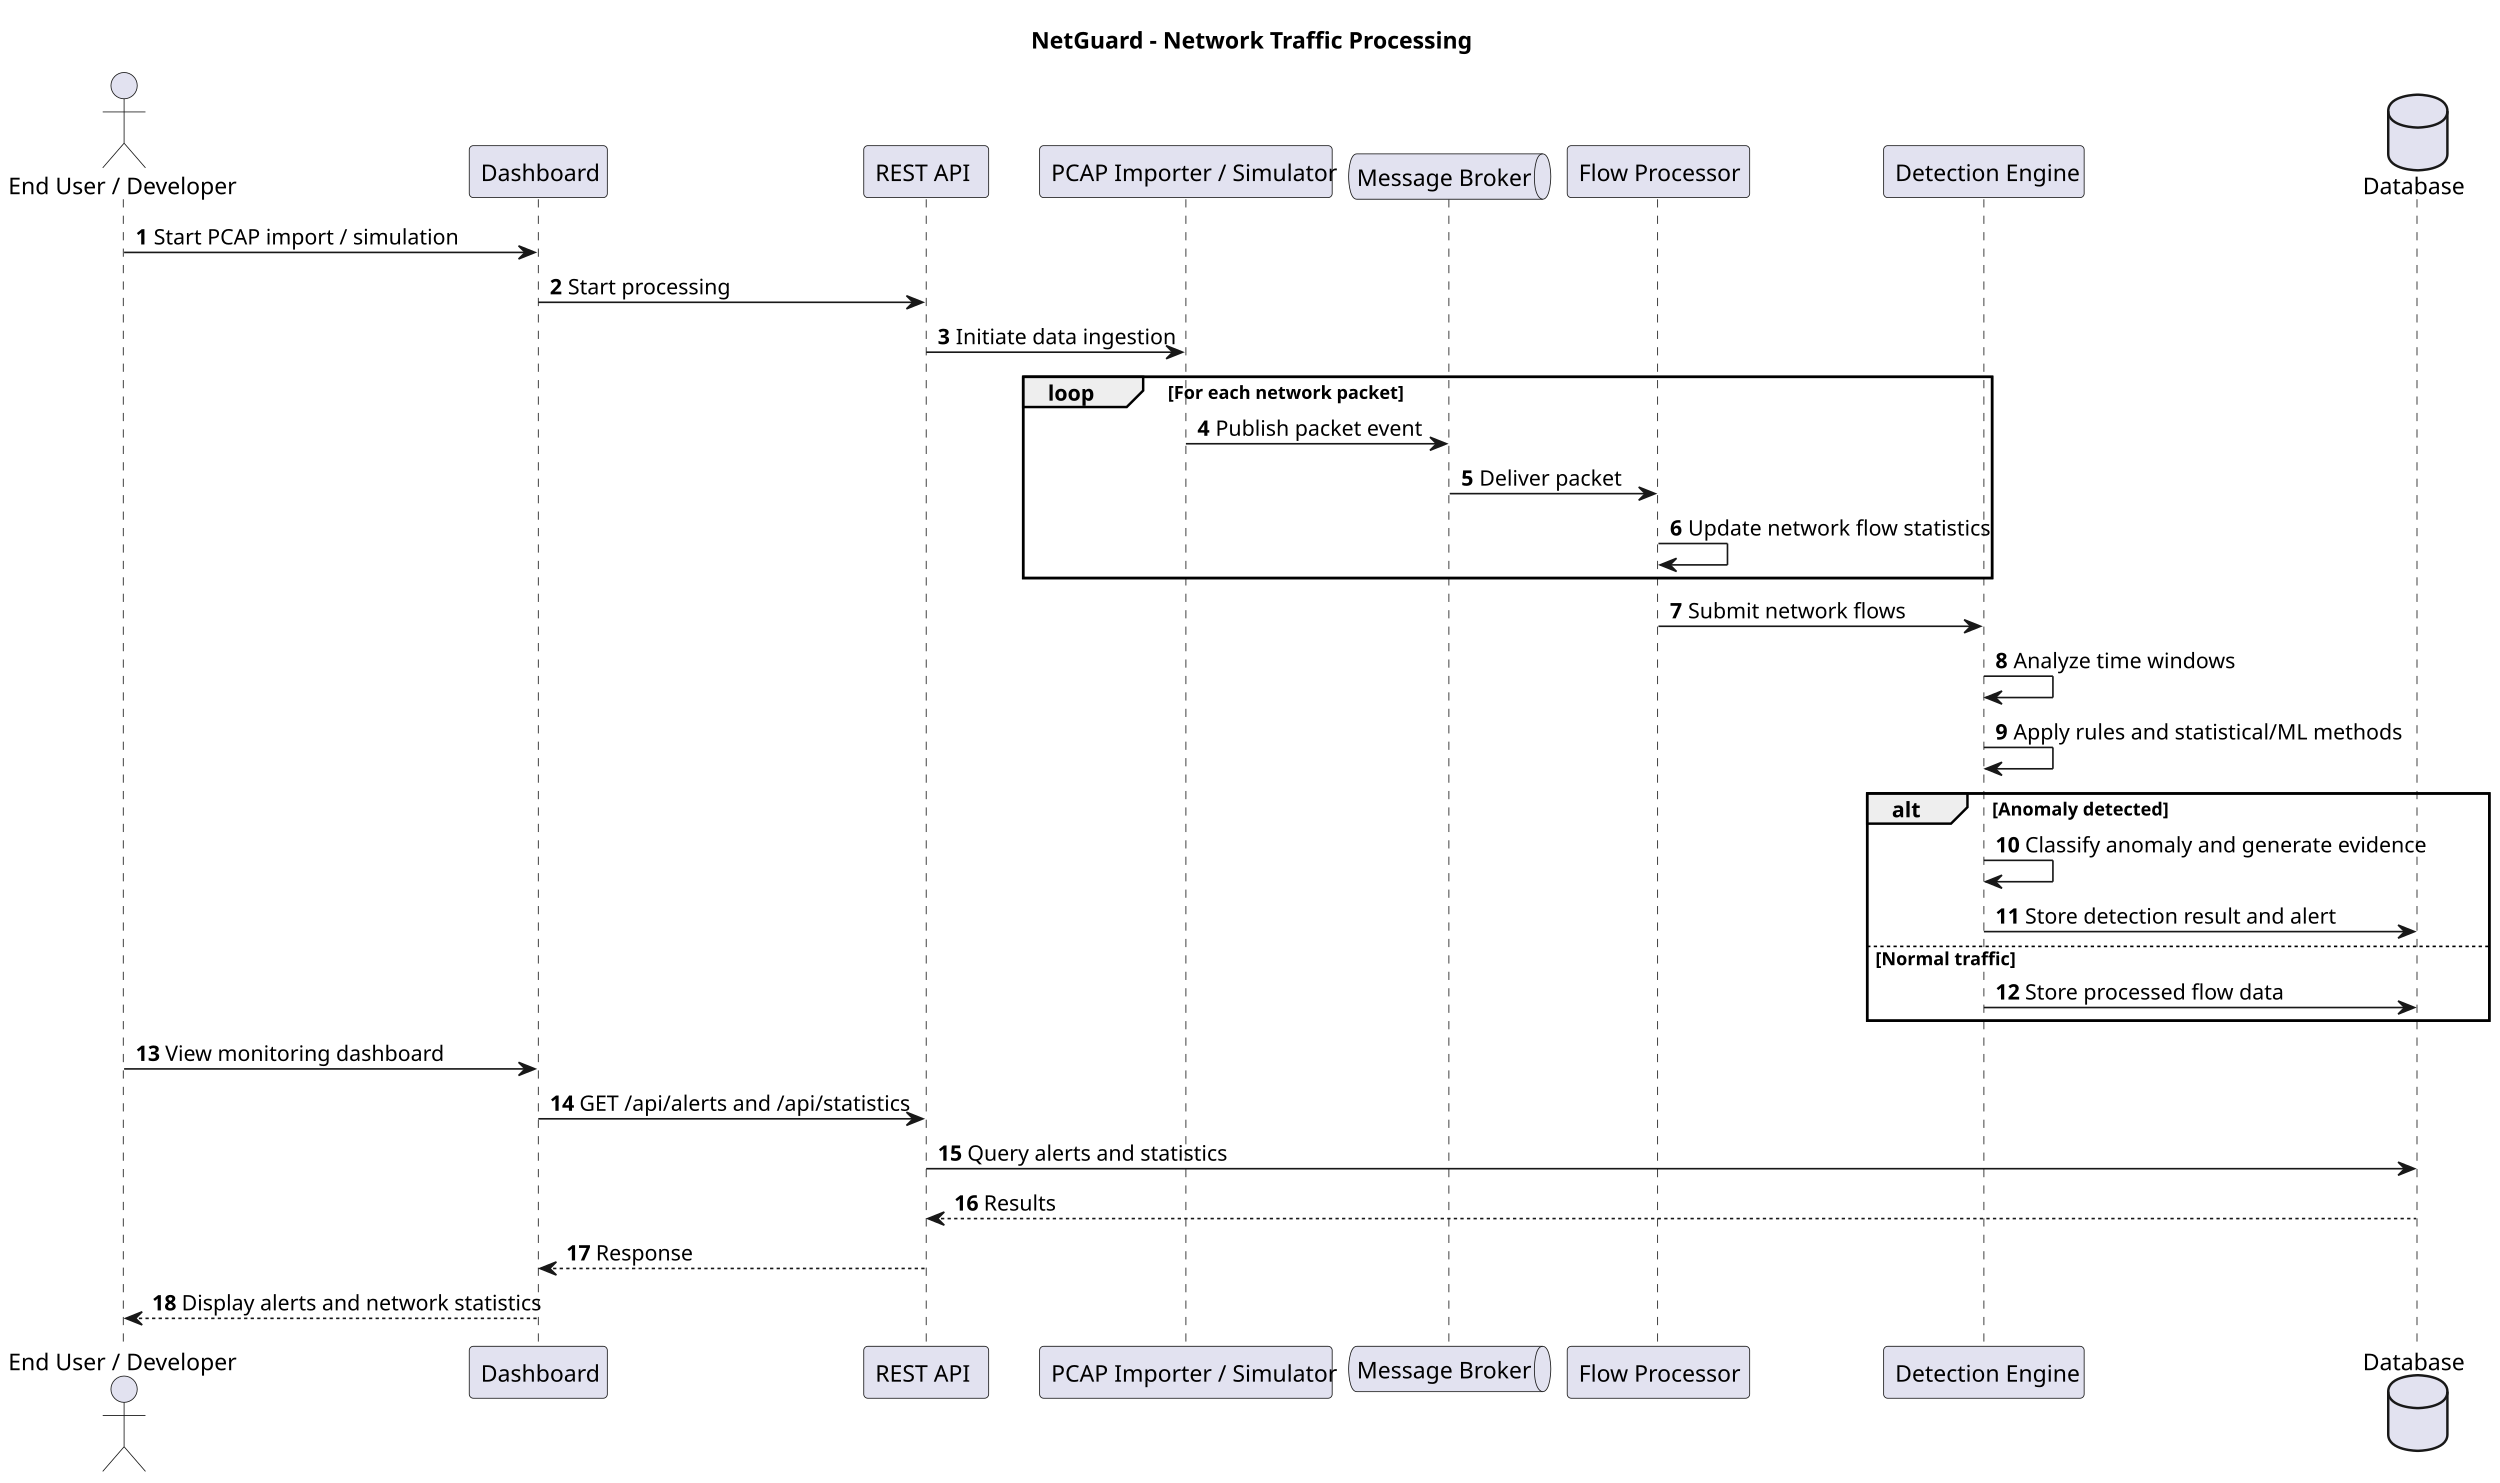
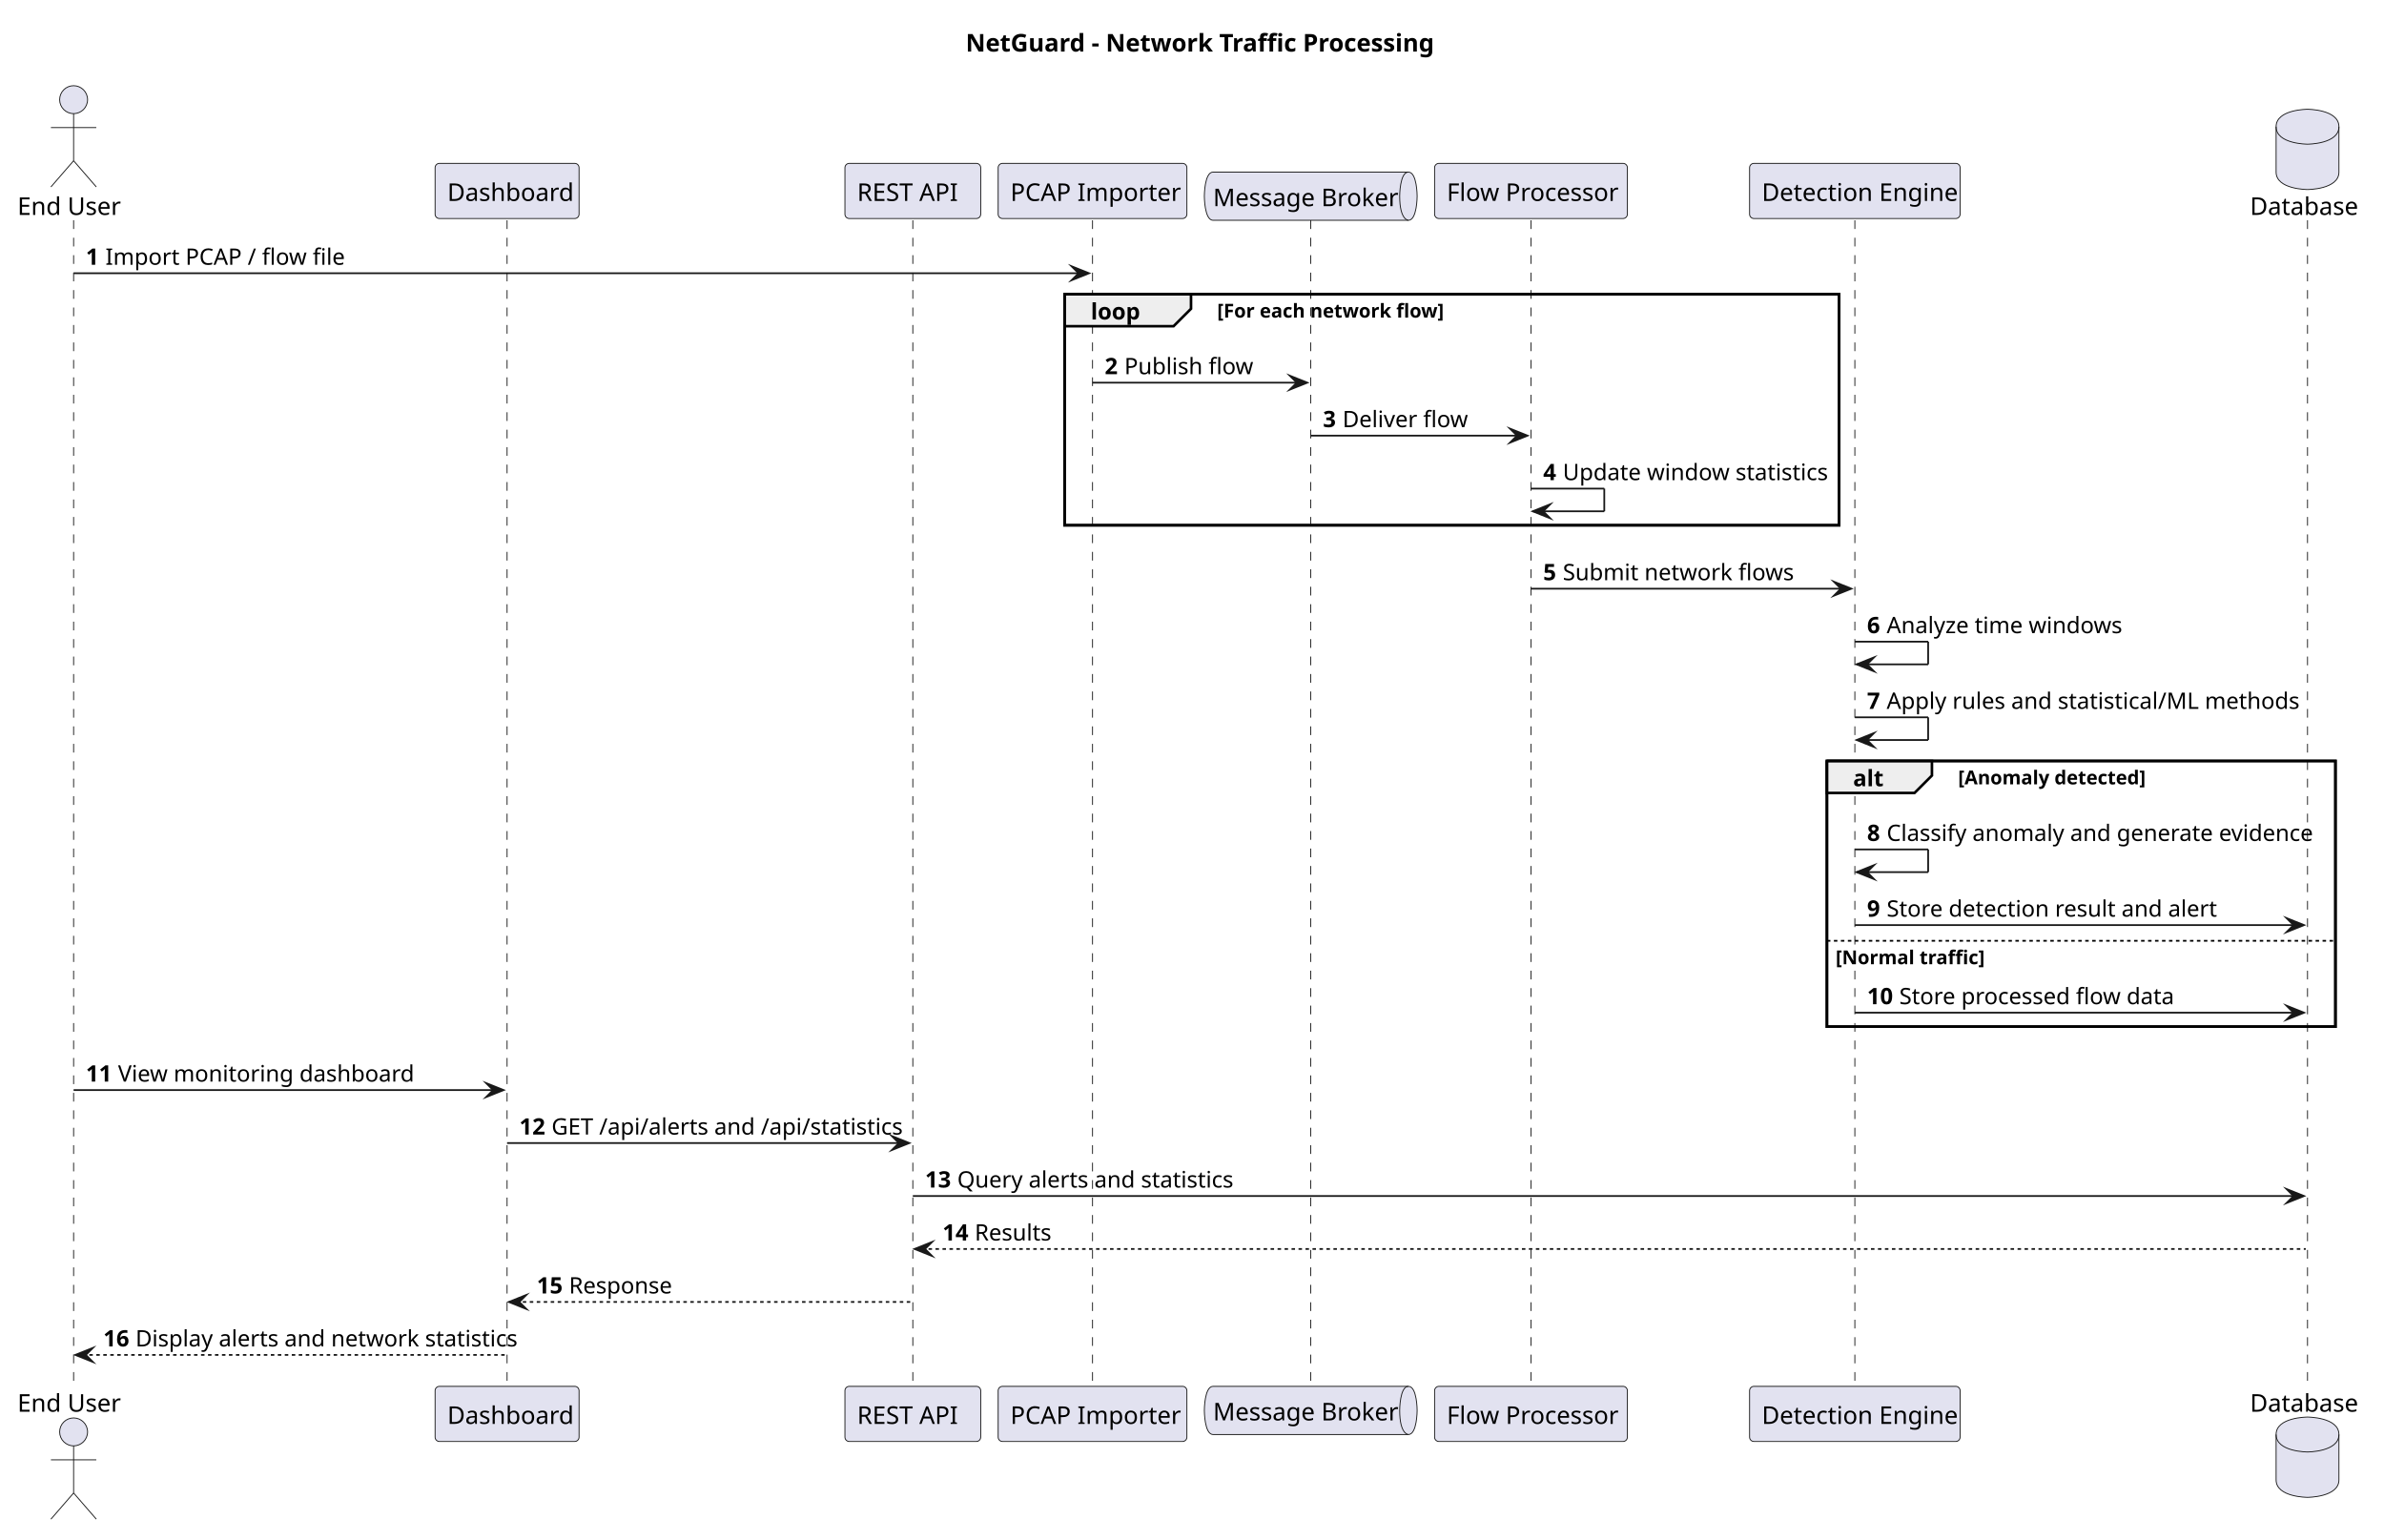
- <svg xmlns="http://www.w3.org/2000/svg" contentStyleType="text/css" height="902px" preserveAspectRatio="none" style="width:1521px;height:902px;background:#FFFFFF;" version="1.1" viewBox="0 0 1521 902" width="1521px" zoomAndPan="magnify">
+ <svg xmlns="http://www.w3.org/2000/svg" version="1.1" data-diagram-type="SEQUENCE" style="width:1366px;height:882px;background:#FFFFFF;" width="1366px" height="882px" viewBox="0 0 1366 882" zoomAndPan="magnify" preserveAspectRatio="none" contentStyleType="text/css">
  <defs />
-   <g>
-     <text fill="#000000" font-family="sans-serif" font-size="14" font-weight="bold" lengthAdjust="spacing" textLength="269" x="627.25" y="29.533">NetGuard - Network Traffic Processing</text>
-     <rect fill="none" height="122.406" style="stroke:#000000;stroke-width:1.5;" width="589.5" x="622.5" y="229.273" />
-     <rect fill="none" height="138.242" style="stroke:#000000;stroke-width:1.5;" width="378.5" x="1136" y="482.734" />
-     <line style="stroke:#181818;stroke-width:0.5;stroke-dasharray:5.0,5.0;" x1="75" x2="75" y1="121.219" y2="820.086" />
-     <line style="stroke:#181818;stroke-width:0.5;stroke-dasharray:5.0,5.0;" x1="327.5" x2="327.5" y1="121.219" y2="820.086" />
-     <line style="stroke:#181818;stroke-width:0.5;stroke-dasharray:5.0,5.0;" x1="563.5" x2="563.5" y1="121.219" y2="820.086" />
-     <line style="stroke:#181818;stroke-width:0.5;stroke-dasharray:5.0,5.0;" x1="721.5" x2="721.5" y1="121.219" y2="820.086" />
-     <line style="stroke:#181818;stroke-width:0.5;stroke-dasharray:5.0,5.0;" x1="881.5" x2="881.5" y1="121.219" y2="820.086" />
-     <line style="stroke:#181818;stroke-width:0.5;stroke-dasharray:5.0,5.0;" x1="1008.5" x2="1008.5" y1="121.219" y2="820.086" />
-     <line style="stroke:#181818;stroke-width:0.5;stroke-dasharray:5.0,5.0;" x1="1207" x2="1207" y1="121.219" y2="820.086" />
-     <line style="stroke:#181818;stroke-width:0.5;stroke-dasharray:5.0,5.0;" x1="1470.5" x2="1470.5" y1="121.219" y2="820.086" />
-     <text fill="#000000" font-family="sans-serif" font-size="14" lengthAdjust="spacing" textLength="135" x="5" y="118.143">End User / Developer</text>
-     <ellipse cx="75.5" cy="52.109" fill="#E2E2F0" rx="8" ry="8" style="stroke:#181818;stroke-width:0.5;" />
-     <path d="M75.5,60.109 L75.5,87.109 M62.5,68.109 L88.5,68.109 M75.5,87.109 L62.5,102.109 M75.5,87.109 L88.5,102.109 " fill="none" style="stroke:#181818;stroke-width:0.5;" />
-     <text fill="#000000" font-family="sans-serif" font-size="14" lengthAdjust="spacing" textLength="135" x="5" y="833.619">End User / Developer</text>
-     <ellipse cx="75.5" cy="845.195" fill="#E2E2F0" rx="8" ry="8" style="stroke:#181818;stroke-width:0.5;" />
-     <path d="M75.5,853.195 L75.5,880.195 M62.5,861.195 L88.5,861.195 M75.5,880.195 L62.5,895.195 M75.5,880.195 L88.5,895.195 " fill="none" style="stroke:#181818;stroke-width:0.5;" />
-     <rect fill="#E2E2F0" height="31.609" rx="2.5" ry="2.5" style="stroke:#181818;stroke-width:0.5;" width="84" x="285.5" y="88.609" />
-     <text fill="#000000" font-family="sans-serif" font-size="14" lengthAdjust="spacing" textLength="70" x="292.5" y="110.143">Dashboard</text>
-     <rect fill="#E2E2F0" height="31.609" rx="2.5" ry="2.5" style="stroke:#181818;stroke-width:0.5;" width="84" x="285.5" y="819.086" />
-     <text fill="#000000" font-family="sans-serif" font-size="14" lengthAdjust="spacing" textLength="70" x="292.5" y="840.619">Dashboard</text>
-     <rect fill="#E2E2F0" height="31.609" rx="2.5" ry="2.5" style="stroke:#181818;stroke-width:0.5;" width="76" x="525.5" y="88.609" />
-     <text fill="#000000" font-family="sans-serif" font-size="14" lengthAdjust="spacing" textLength="62" x="532.5" y="110.143">REST API</text>
-     <rect fill="#E2E2F0" height="31.609" rx="2.5" ry="2.5" style="stroke:#181818;stroke-width:0.5;" width="76" x="525.5" y="819.086" />
-     <text fill="#000000" font-family="sans-serif" font-size="14" lengthAdjust="spacing" textLength="62" x="532.5" y="840.619">REST API</text>
-     <rect fill="#E2E2F0" height="31.609" rx="2.5" ry="2.5" style="stroke:#181818;stroke-width:0.5;" width="178" x="632.5" y="88.609" />
-     <text fill="#000000" font-family="sans-serif" font-size="14" lengthAdjust="spacing" textLength="164" x="639.5" y="110.143">PCAP Importer / Simulator</text>
-     <rect fill="#E2E2F0" height="31.609" rx="2.5" ry="2.5" style="stroke:#181818;stroke-width:0.5;" width="178" x="632.5" y="819.086" />
-     <text fill="#000000" font-family="sans-serif" font-size="14" lengthAdjust="spacing" textLength="164" x="639.5" y="840.619">PCAP Importer / Simulator</text>
-     <path d="M825.5,93.609 L938.5,93.609 C943.5,93.609 943.5,107.414 943.5,107.414 C943.5,107.414 943.5,121.219 938.5,121.219 L825.5,121.219 C820.5,121.219 820.5,107.414 820.5,107.414 C820.5,107.414 820.5,93.609 825.5,93.609 " fill="#E2E2F0" style="stroke:#181818;stroke-width:0.5;" />
-     <path d="M938.5,93.609 C933.5,93.609 933.5,107.414 933.5,107.414 C933.5,121.219 938.5,121.219 938.5,121.219 " fill="none" style="stroke:#181818;stroke-width:0.5;" />
-     <text fill="#000000" font-family="sans-serif" font-size="14" lengthAdjust="spacing" textLength="103" x="825.5" y="113.143">Message Broker</text>
-     <path d="M825.5,819.086 L938.5,819.086 C943.5,819.086 943.5,832.891 943.5,832.891 C943.5,832.891 943.5,846.695 938.5,846.695 L825.5,846.695 C820.5,846.695 820.5,832.891 820.5,832.891 C820.5,832.891 820.5,819.086 825.5,819.086 " fill="#E2E2F0" style="stroke:#181818;stroke-width:0.5;" />
-     <path d="M938.5,819.086 C933.5,819.086 933.5,832.891 933.5,832.891 C933.5,846.695 938.5,846.695 938.5,846.695 " fill="none" style="stroke:#181818;stroke-width:0.5;" />
-     <text fill="#000000" font-family="sans-serif" font-size="14" lengthAdjust="spacing" textLength="103" x="825.5" y="838.619">Message Broker</text>
-     <rect fill="#E2E2F0" height="31.609" rx="2.5" ry="2.5" style="stroke:#181818;stroke-width:0.5;" width="111" x="953.5" y="88.609" />
-     <text fill="#000000" font-family="sans-serif" font-size="14" lengthAdjust="spacing" textLength="97" x="960.5" y="110.143">Flow Processor</text>
-     <rect fill="#E2E2F0" height="31.609" rx="2.5" ry="2.5" style="stroke:#181818;stroke-width:0.5;" width="111" x="953.5" y="819.086" />
-     <text fill="#000000" font-family="sans-serif" font-size="14" lengthAdjust="spacing" textLength="97" x="960.5" y="840.619">Flow Processor</text>
-     <rect fill="#E2E2F0" height="31.609" rx="2.5" ry="2.5" style="stroke:#181818;stroke-width:0.5;" width="122" x="1146" y="88.609" />
-     <text fill="#000000" font-family="sans-serif" font-size="14" lengthAdjust="spacing" textLength="108" x="1153" y="110.143">Detection Engine</text>
-     <rect fill="#E2E2F0" height="31.609" rx="2.5" ry="2.5" style="stroke:#181818;stroke-width:0.5;" width="122" x="1146" y="819.086" />
-     <text fill="#000000" font-family="sans-serif" font-size="14" lengthAdjust="spacing" textLength="108" x="1153" y="840.619">Detection Engine</text>
-     <text fill="#000000" font-family="sans-serif" font-size="14" lengthAdjust="spacing" textLength="61" x="1437.5" y="118.143">Database</text>
-     <path d="M1453,67.609 C1453,57.609 1471,57.609 1471,57.609 C1471,57.609 1489,57.609 1489,67.609 L1489,93.609 C1489,103.609 1471,103.609 1471,103.609 C1471,103.609 1453,103.609 1453,93.609 L1453,67.609 " fill="#E2E2F0" style="stroke:#181818;stroke-width:1.5;" />
-     <path d="M1453,67.609 C1453,77.609 1471,77.609 1471,77.609 C1471,77.609 1489,77.609 1489,67.609 " fill="none" style="stroke:#181818;stroke-width:1.5;" />
-     <text fill="#000000" font-family="sans-serif" font-size="14" lengthAdjust="spacing" textLength="61" x="1437.5" y="833.619">Database</text>
-     <path d="M1453,846.695 C1453,836.695 1471,836.695 1471,836.695 C1471,836.695 1489,836.695 1489,846.695 L1489,872.695 C1489,882.695 1471,882.695 1471,882.695 C1471,882.695 1453,882.695 1453,872.695 L1453,846.695 " fill="#E2E2F0" style="stroke:#181818;stroke-width:1.5;" />
-     <path d="M1453,846.695 C1453,856.695 1471,856.695 1471,856.695 C1471,856.695 1489,856.695 1489,846.695 " fill="none" style="stroke:#181818;stroke-width:1.5;" />
-     <polygon fill="#181818" points="315.5,149.57,325.5,153.57,315.5,157.57,319.5,153.57" style="stroke:#181818;stroke-width:1.0;" />
-     <line style="stroke:#181818;stroke-width:1.0;" x1="75.5" x2="321.5" y1="153.57" y2="153.57" />
-     <text fill="#000000" font-family="sans-serif" font-size="13" font-weight="bold" lengthAdjust="spacing" textLength="7" x="82.5" y="148.714">1</text>
-     <text fill="#000000" font-family="sans-serif" font-size="13" lengthAdjust="spacing" textLength="179" x="93.5" y="148.714">Start PCAP import / simulation</text>
-     <polygon fill="#181818" points="551.5,179.922,561.5,183.922,551.5,187.922,555.5,183.922" style="stroke:#181818;stroke-width:1.0;" />
-     <line style="stroke:#181818;stroke-width:1.0;" x1="327.5" x2="557.5" y1="183.922" y2="183.922" />
-     <text fill="#000000" font-family="sans-serif" font-size="13" font-weight="bold" lengthAdjust="spacing" textLength="7" x="334.5" y="179.065">2</text>
-     <text fill="#000000" font-family="sans-serif" font-size="13" lengthAdjust="spacing" textLength="95" x="345.5" y="179.065">Start processing</text>
-     <polygon fill="#181818" points="709.5,210.273,719.5,214.273,709.5,218.273,713.5,214.273" style="stroke:#181818;stroke-width:1.0;" />
-     <line style="stroke:#181818;stroke-width:1.0;" x1="563.5" x2="715.5" y1="214.273" y2="214.273" />
-     <text fill="#000000" font-family="sans-serif" font-size="13" font-weight="bold" lengthAdjust="spacing" textLength="7" x="570.5" y="209.417">3</text>
-     <text fill="#000000" font-family="sans-serif" font-size="13" lengthAdjust="spacing" textLength="123" x="581.5" y="209.417">Initiate data ingestion</text>
-     <path d="M622.5,229.273 L695.5,229.273 L695.5,237.625 L685.5,247.625 L622.5,247.625 L622.5,229.273 " fill="#EEEEEE" style="stroke:#000000;stroke-width:1.5;" />
-     <rect fill="none" height="122.406" style="stroke:#000000;stroke-width:1.5;" width="589.5" x="622.5" y="229.273" />
-     <text fill="#000000" font-family="sans-serif" font-size="13" font-weight="bold" lengthAdjust="spacing" textLength="28" x="637.5" y="243.769">loop</text>
-     <text fill="#000000" font-family="sans-serif" font-size="11" font-weight="bold" lengthAdjust="spacing" textLength="145" x="710.5" y="242.692">[For each network packet]</text>
-     <polygon fill="#181818" points="870,265.977,880,269.977,870,273.977,874,269.977" style="stroke:#181818;stroke-width:1.0;" />
-     <line style="stroke:#181818;stroke-width:1.0;" x1="721.5" x2="876" y1="269.977" y2="269.977" />
-     <text fill="#000000" font-family="sans-serif" font-size="13" font-weight="bold" lengthAdjust="spacing" textLength="7" x="728.5" y="265.12">4</text>
-     <text fill="#000000" font-family="sans-serif" font-size="13" lengthAdjust="spacing" textLength="120" x="739.5" y="265.12">Publish packet event</text>
-     <polygon fill="#181818" points="997,296.328,1007,300.328,997,304.328,1001,300.328" style="stroke:#181818;stroke-width:1.0;" />
-     <line style="stroke:#181818;stroke-width:1.0;" x1="882" x2="1003" y1="300.328" y2="300.328" />
-     <text fill="#000000" font-family="sans-serif" font-size="13" font-weight="bold" lengthAdjust="spacing" textLength="7" x="889" y="295.472">5</text>
-     <text fill="#000000" font-family="sans-serif" font-size="13" lengthAdjust="spacing" textLength="81" x="900" y="295.472">Deliver packet</text>
-     <line style="stroke:#181818;stroke-width:1.0;" x1="1009" x2="1051" y1="330.68" y2="330.68" />
-     <line style="stroke:#181818;stroke-width:1.0;" x1="1051" x2="1051" y1="330.68" y2="343.68" />
-     <line style="stroke:#181818;stroke-width:1.0;" x1="1010" x2="1051" y1="343.68" y2="343.68" />
-     <polygon fill="#181818" points="1020,339.68,1010,343.68,1020,347.68,1016,343.68" style="stroke:#181818;stroke-width:1.0;" />
-     <text fill="#000000" font-family="sans-serif" font-size="13" font-weight="bold" lengthAdjust="spacing" textLength="7" x="1016" y="325.823">6</text>
-     <text fill="#000000" font-family="sans-serif" font-size="13" lengthAdjust="spacing" textLength="173" x="1027" y="325.823">Update network flow statistics</text>
-     <polygon fill="#181818" points="1195,377.031,1205,381.031,1195,385.031,1199,381.031" style="stroke:#181818;stroke-width:1.0;" />
-     <line style="stroke:#181818;stroke-width:1.0;" x1="1009" x2="1201" y1="381.031" y2="381.031" />
-     <text fill="#000000" font-family="sans-serif" font-size="13" font-weight="bold" lengthAdjust="spacing" textLength="7" x="1016" y="376.175">7</text>
-     <text fill="#000000" font-family="sans-serif" font-size="13" lengthAdjust="spacing" textLength="123" x="1027" y="376.175">Submit network flows</text>
-     <line style="stroke:#181818;stroke-width:1.0;" x1="1207" x2="1249" y1="411.383" y2="411.383" />
-     <line style="stroke:#181818;stroke-width:1.0;" x1="1249" x2="1249" y1="411.383" y2="424.383" />
-     <line style="stroke:#181818;stroke-width:1.0;" x1="1208" x2="1249" y1="424.383" y2="424.383" />
-     <polygon fill="#181818" points="1218,420.383,1208,424.383,1218,428.383,1214,424.383" style="stroke:#181818;stroke-width:1.0;" />
-     <text fill="#000000" font-family="sans-serif" font-size="13" font-weight="bold" lengthAdjust="spacing" textLength="7" x="1214" y="406.526">8</text>
-     <text fill="#000000" font-family="sans-serif" font-size="13" lengthAdjust="spacing" textLength="129" x="1225" y="406.526">Analyze time windows</text>
-     <line style="stroke:#181818;stroke-width:1.0;" x1="1207" x2="1249" y1="454.734" y2="454.734" />
-     <line style="stroke:#181818;stroke-width:1.0;" x1="1249" x2="1249" y1="454.734" y2="467.734" />
-     <line style="stroke:#181818;stroke-width:1.0;" x1="1208" x2="1249" y1="467.734" y2="467.734" />
-     <polygon fill="#181818" points="1218,463.734,1208,467.734,1218,471.734,1214,467.734" style="stroke:#181818;stroke-width:1.0;" />
-     <text fill="#000000" font-family="sans-serif" font-size="13" font-weight="bold" lengthAdjust="spacing" textLength="7" x="1214" y="449.878">9</text>
-     <text fill="#000000" font-family="sans-serif" font-size="13" lengthAdjust="spacing" textLength="226" x="1225" y="449.878">Apply rules and statistical/ML methods</text>
-     <path d="M1136,482.734 L1197,482.734 L1197,491.086 L1187,501.086 L1136,501.086 L1136,482.734 " fill="#EEEEEE" style="stroke:#000000;stroke-width:1.5;" />
-     <rect fill="none" height="138.242" style="stroke:#000000;stroke-width:1.5;" width="378.5" x="1136" y="482.734" />
-     <text fill="#000000" font-family="sans-serif" font-size="13" font-weight="bold" lengthAdjust="spacing" textLength="16" x="1151" y="497.229">alt</text>
-     <text fill="#000000" font-family="sans-serif" font-size="11" font-weight="bold" lengthAdjust="spacing" textLength="108" x="1212" y="496.153">[Anomaly detected]</text>
-     <line style="stroke:#181818;stroke-width:1.0;" x1="1207" x2="1249" y1="523.438" y2="523.438" />
-     <line style="stroke:#181818;stroke-width:1.0;" x1="1249" x2="1249" y1="523.438" y2="536.438" />
-     <line style="stroke:#181818;stroke-width:1.0;" x1="1208" x2="1249" y1="536.438" y2="536.438" />
-     <polygon fill="#181818" points="1218,532.438,1208,536.438,1218,540.438,1214,536.438" style="stroke:#181818;stroke-width:1.0;" />
-     <text fill="#000000" font-family="sans-serif" font-size="13" font-weight="bold" lengthAdjust="spacing" textLength="14" x="1214" y="518.581">10</text>
-     <text fill="#000000" font-family="sans-serif" font-size="13" lengthAdjust="spacing" textLength="232" x="1232" y="518.581">Classify anomaly and generate evidence</text>
-     <polygon fill="#181818" points="1459,562.789,1469,566.789,1459,570.789,1463,566.789" style="stroke:#181818;stroke-width:1.0;" />
-     <line style="stroke:#181818;stroke-width:1.0;" x1="1207" x2="1465" y1="566.789" y2="566.789" />
-     <text fill="#000000" font-family="sans-serif" font-size="13" font-weight="bold" lengthAdjust="spacing" textLength="14" x="1214" y="561.933">11</text>
-     <text fill="#000000" font-family="sans-serif" font-size="13" lengthAdjust="spacing" textLength="178" x="1232" y="561.933">Store detection result and alert</text>
-     <line style="stroke:#000000;stroke-width:1.0;stroke-dasharray:2.0,2.0;" x1="1136" x2="1514.5" y1="575.789" y2="575.789" />
-     <text fill="#000000" font-family="sans-serif" font-size="11" font-weight="bold" lengthAdjust="spacing" textLength="82" x="1141" y="587.208">[Normal traffic]</text>
-     <polygon fill="#181818" points="1459,608.977,1469,612.977,1459,616.977,1463,612.977" style="stroke:#181818;stroke-width:1.0;" />
-     <line style="stroke:#181818;stroke-width:1.0;" x1="1207" x2="1465" y1="612.977" y2="612.977" />
-     <text fill="#000000" font-family="sans-serif" font-size="13" font-weight="bold" lengthAdjust="spacing" textLength="14" x="1214" y="608.12">12</text>
-     <text fill="#000000" font-family="sans-serif" font-size="13" lengthAdjust="spacing" textLength="150" x="1232" y="608.12">Store processed flow data</text>
-     <polygon fill="#181818" points="315.5,646.328,325.5,650.328,315.5,654.328,319.5,650.328" style="stroke:#181818;stroke-width:1.0;" />
-     <line style="stroke:#181818;stroke-width:1.0;" x1="75.5" x2="321.5" y1="650.328" y2="650.328" />
-     <text fill="#000000" font-family="sans-serif" font-size="13" font-weight="bold" lengthAdjust="spacing" textLength="14" x="82.5" y="645.472">13</text>
-     <text fill="#000000" font-family="sans-serif" font-size="13" lengthAdjust="spacing" textLength="156" x="100.5" y="645.472">View monitoring dashboard</text>
-     <polygon fill="#181818" points="551.5,676.68,561.5,680.68,551.5,684.68,555.5,680.68" style="stroke:#181818;stroke-width:1.0;" />
-     <line style="stroke:#181818;stroke-width:1.0;" x1="327.5" x2="557.5" y1="680.68" y2="680.68" />
-     <text fill="#000000" font-family="sans-serif" font-size="13" font-weight="bold" lengthAdjust="spacing" textLength="14" x="334.5" y="675.823">14</text>
-     <text fill="#000000" font-family="sans-serif" font-size="13" lengthAdjust="spacing" textLength="194" x="352.5" y="675.823">GET /api/alerts and /api/statistics</text>
-     <polygon fill="#181818" points="1459,707.031,1469,711.031,1459,715.031,1463,711.031" style="stroke:#181818;stroke-width:1.0;" />
-     <line style="stroke:#181818;stroke-width:1.0;" x1="563.5" x2="1465" y1="711.031" y2="711.031" />
-     <text fill="#000000" font-family="sans-serif" font-size="13" font-weight="bold" lengthAdjust="spacing" textLength="14" x="570.5" y="706.175">15</text>
-     <text fill="#000000" font-family="sans-serif" font-size="13" lengthAdjust="spacing" textLength="153" x="588.5" y="706.175">Query alerts and statistics</text>
-     <polygon fill="#181818" points="574.5,737.383,564.5,741.383,574.5,745.383,570.5,741.383" style="stroke:#181818;stroke-width:1.0;" />
-     <line style="stroke:#181818;stroke-width:1.0;stroke-dasharray:2.0,2.0;" x1="568.5" x2="1470" y1="741.383" y2="741.383" />
-     <text fill="#000000" font-family="sans-serif" font-size="13" font-weight="bold" lengthAdjust="spacing" textLength="14" x="580.5" y="736.526">16</text>
-     <text fill="#000000" font-family="sans-serif" font-size="13" lengthAdjust="spacing" textLength="44" x="598.5" y="736.526">Results</text>
-     <polygon fill="#181818" points="338.5,767.734,328.5,771.734,338.5,775.734,334.5,771.734" style="stroke:#181818;stroke-width:1.0;" />
-     <line style="stroke:#181818;stroke-width:1.0;stroke-dasharray:2.0,2.0;" x1="332.5" x2="562.5" y1="771.734" y2="771.734" />
-     <text fill="#000000" font-family="sans-serif" font-size="13" font-weight="bold" lengthAdjust="spacing" textLength="14" x="344.5" y="766.878">17</text>
-     <text fill="#000000" font-family="sans-serif" font-size="13" lengthAdjust="spacing" textLength="58" x="362.5" y="766.878">Response</text>
-     <polygon fill="#181818" points="86.5,798.086,76.5,802.086,86.5,806.086,82.5,802.086" style="stroke:#181818;stroke-width:1.0;" />
-     <line style="stroke:#181818;stroke-width:1.0;stroke-dasharray:2.0,2.0;" x1="80.5" x2="326.5" y1="802.086" y2="802.086" />
-     <text fill="#000000" font-family="sans-serif" font-size="13" font-weight="bold" lengthAdjust="spacing" textLength="14" x="92.5" y="797.23">18</text>
-     <text fill="#000000" font-family="sans-serif" font-size="13" lengthAdjust="spacing" textLength="210" x="110.5" y="797.23">Display alerts and network statistics</text>
+   <g font-family="sans-serif" lengthAdjust="spacing">
+     <g class="title" data-source-line="1">
+       <text x="553.318" y="29.533" fill="#000" font-size="14" textLength="257.503" font-weight="700">NetGuard - Network Traffic Processing</text>
+     </g>
+     <rect x="610" y="168.57" width="443.804" height="132.406" fill="none" style="stroke:#000;stroke-width:1.5;" />
+     <rect x="1046.803" y="436.031" width="291.37" height="152.242" fill="none" style="stroke:#000;stroke-width:1.5;" />
+     <g class="participant-lifeline" data-qualified-name="User" data-entity-uid="part1" id="part1-lifeline" data-source-line="5">
+       <g>
+         <rect x="38.679" y="126.219" width="8" height="668.164" fill="#000" fill-opacity="0" />
+         <line x1="42.179" y1="126.219" x2="42.179" y2="794.383" style="stroke:#181818;stroke-width:0.5;stroke-dasharray:5,5;" />
+       </g>
+     </g>
+     <g class="participant-lifeline" data-qualified-name="UI" data-entity-uid="part2" id="part2-lifeline" data-source-line="6">
+       <g>
+         <rect x="287.051" y="126.219" width="8" height="668.164" fill="#000" fill-opacity="0" />
+         <line x1="290.551" y1="126.219" x2="290.551" y2="794.383" style="stroke:#181818;stroke-width:0.5;stroke-dasharray:5,5;" />
+       </g>
+     </g>
+     <g class="participant-lifeline" data-qualified-name="API" data-entity-uid="part3" id="part3-lifeline" data-source-line="7">
+       <g>
+         <rect x="519.534" y="126.219" width="8" height="668.164" fill="#000" fill-opacity="0" />
+         <line x1="523.034" y1="126.219" x2="523.034" y2="794.383" style="stroke:#181818;stroke-width:0.5;stroke-dasharray:5,5;" />
+       </g>
+     </g>
+     <g class="participant-lifeline" data-qualified-name="Source" data-entity-uid="part4" id="part4-lifeline" data-source-line="8">
+       <g>
+         <rect x="622.5" y="126.219" width="8" height="668.164" fill="#000" fill-opacity="0" />
+         <line x1="626" y1="126.219" x2="626" y2="794.383" style="stroke:#181818;stroke-width:0.5;stroke-dasharray:5,5;" />
+       </g>
+     </g>
+     <g class="participant-lifeline" data-qualified-name="Broker" data-entity-uid="part5" id="part5-lifeline" data-source-line="9">
+       <g>
+         <rect x="747.534" y="126.219" width="8" height="668.164" fill="#000" fill-opacity="0" />
+         <line x1="751.034" y1="126.219" x2="751.034" y2="794.383" style="stroke:#181818;stroke-width:0.5;stroke-dasharray:5,5;" />
+       </g>
+     </g>
+     <g class="participant-lifeline" data-qualified-name="Processor" data-entity-uid="part6" id="part6-lifeline" data-source-line="10">
+       <g>
+         <rect x="873.733" y="126.219" width="8" height="668.164" fill="#000" fill-opacity="0" />
+         <line x1="877.233" y1="126.219" x2="877.233" y2="794.383" style="stroke:#181818;stroke-width:0.5;stroke-dasharray:5,5;" />
+       </g>
+     </g>
+     <g class="participant-lifeline" data-qualified-name="Detector" data-entity-uid="part7" id="part7-lifeline" data-source-line="11">
+       <g>
+         <rect x="1059.303" y="126.219" width="8" height="668.164" fill="#000" fill-opacity="0" />
+         <line x1="1062.803" y1="126.219" x2="1062.803" y2="794.383" style="stroke:#181818;stroke-width:0.5;stroke-dasharray:5,5;" />
+       </g>
+     </g>
+     <g class="participant-lifeline" data-qualified-name="DB" data-entity-uid="part8" id="part8-lifeline" data-source-line="12">
+       <g>
+         <rect x="1318.673" y="126.219" width="8" height="668.164" fill="#000" fill-opacity="0" />
+         <line x1="1322.173" y1="126.219" x2="1322.173" y2="794.383" style="stroke:#181818;stroke-width:0.5;stroke-dasharray:5,5;" />
+       </g>
+     </g>
+     <g class="participant participant-head" data-qualified-name="User" data-entity-uid="part1" id="part1-head" data-source-line="5">
+       <text x="10" y="123.143" fill="#000" font-size="14" textLength="58.358">End User</text>
+       <ellipse cx="42.179" cy="57.109" rx="8" ry="8" fill="#E2E2F0" style="stroke:#181818;stroke-width:0.5;" />
+       <path d="M42.179,65.109 L42.179,92.109 M29.179,73.109 L55.179,73.109 M42.179,92.109 L29.179,107.109 M42.179,92.109 L55.179,107.109" style="stroke:#181818;stroke-width:0.5;" fill="none" />
+     </g>
+     <g class="participant participant-head" data-qualified-name="UI" data-entity-uid="part2" id="part2-head" data-source-line="6">
+       <rect x="249.306" y="93.609" width="82.489" height="31.609" fill="#E2E2F0" style="stroke:#181818;stroke-width:0.5;" rx="2.5" ry="2.5" />
+       <text x="256.306" y="115.143" fill="#000" font-size="14" textLength="68.489">Dashboard</text>
+     </g>
+     <g class="participant participant-head" data-qualified-name="API" data-entity-uid="part3" id="part3-head" data-source-line="7">
+       <rect x="484.138" y="93.609" width="77.793" height="31.609" fill="#E2E2F0" style="stroke:#181818;stroke-width:0.5;" rx="2.5" ry="2.5" />
+       <text x="491.138" y="115.143" fill="#000" font-size="14" textLength="63.793">REST API</text>
+     </g>
+     <g class="participant participant-head" data-qualified-name="Source" data-entity-uid="part4" id="part4-head" data-source-line="8">
+       <rect x="571.931" y="93.609" width="108.138" height="31.609" fill="#E2E2F0" style="stroke:#181818;stroke-width:0.5;" rx="2.5" ry="2.5" />
+       <text x="578.931" y="115.143" fill="#000" font-size="14" textLength="94.138">PCAP Importer</text>
+     </g>
+     <g class="participant participant-head" data-qualified-name="Broker" data-entity-uid="part5" id="part5-head" data-source-line="9">
+       <path d="M695.068,98.609 L806.999,98.609 C811.999,98.609 811.999,112.414 811.999,112.414 C811.999,112.414 811.999,126.219 806.999,126.219 L695.068,126.219 C690.068,126.219 690.068,112.414 690.068,112.414 C690.068,112.414 690.068,98.609 695.068,98.609" style="stroke:#181818;stroke-width:0.5;" fill="#E2E2F0" />
+       <path d="M806.999,98.609 C801.999,98.609 801.999,112.414 801.999,112.414 C801.999,126.219 806.999,126.219 806.999,126.219" style="stroke:#181818;stroke-width:0.5;" fill="none" />
+       <text x="695.068" y="118.143" fill="#000" font-size="14" textLength="101.931">Message Broker</text>
+     </g>
+     <g class="participant participant-head" data-qualified-name="Processor" data-entity-uid="part6" id="part6-head" data-source-line="10">
+       <rect x="821.999" y="93.609" width="110.469" height="31.609" fill="#E2E2F0" style="stroke:#181818;stroke-width:0.5;" rx="2.5" ry="2.5" />
+       <text x="828.999" y="115.143" fill="#000" font-size="14" textLength="96.469">Flow Processor</text>
+     </g>
+     <g class="participant participant-head" data-qualified-name="Detector" data-entity-uid="part7" id="part7-head" data-source-line="11">
+       <rect x="1002.49" y="93.609" width="120.627" height="31.609" fill="#E2E2F0" style="stroke:#181818;stroke-width:0.5;" rx="2.5" ry="2.5" />
+       <text x="1009.49" y="115.143" fill="#000" font-size="14" textLength="106.627">Detection Engine</text>
+     </g>
+     <g class="participant participant-head" data-qualified-name="DB" data-entity-uid="part8" id="part8-head" data-source-line="12">
+       <text x="1289.208" y="123.143" fill="#000" font-size="14" textLength="59.931">Database</text>
+       <path d="M1304.173,72.609 C1304.173,62.609 1322.173,62.609 1322.173,62.609 C1322.173,62.609 1340.173,62.609 1340.173,72.609 L1340.173,98.609 C1340.173,108.609 1322.173,108.609 1322.173,108.609 C1322.173,108.609 1304.173,108.609 1304.173,98.609 L1304.173,72.609" style="stroke:#181818;stroke-width:0.5;" fill="#E2E2F0" />
+       <path d="M1304.173,72.609 C1304.173,82.609 1322.173,82.609 1322.173,82.609 C1322.173,82.609 1340.173,82.609 1340.173,72.609" style="stroke:#181818;stroke-width:0.5;" fill="none" />
+     </g>
+     <g class="participant participant-tail" data-qualified-name="User" data-entity-uid="part1" id="part1-tail" data-source-line="5">
+       <text x="10" y="808.916" fill="#000" font-size="14" textLength="58.358">End User</text>
+       <ellipse cx="42.179" cy="820.492" rx="8" ry="8" fill="#E2E2F0" style="stroke:#181818;stroke-width:0.5;" />
+       <path d="M42.179,828.492 L42.179,855.492 M29.179,836.492 L55.179,836.492 M42.179,855.492 L29.179,870.492 M42.179,855.492 L55.179,870.492" style="stroke:#181818;stroke-width:0.5;" fill="none" />
+     </g>
+     <g class="participant participant-tail" data-qualified-name="UI" data-entity-uid="part2" id="part2-tail" data-source-line="6">
+       <rect x="249.306" y="794.383" width="82.489" height="31.609" fill="#E2E2F0" style="stroke:#181818;stroke-width:0.5;" rx="2.5" ry="2.5" />
+       <text x="256.306" y="815.916" fill="#000" font-size="14" textLength="68.489">Dashboard</text>
+     </g>
+     <g class="participant participant-tail" data-qualified-name="API" data-entity-uid="part3" id="part3-tail" data-source-line="7">
+       <rect x="484.138" y="794.383" width="77.793" height="31.609" fill="#E2E2F0" style="stroke:#181818;stroke-width:0.5;" rx="2.5" ry="2.5" />
+       <text x="491.138" y="815.916" fill="#000" font-size="14" textLength="63.793">REST API</text>
+     </g>
+     <g class="participant participant-tail" data-qualified-name="Source" data-entity-uid="part4" id="part4-tail" data-source-line="8">
+       <rect x="571.931" y="794.383" width="108.138" height="31.609" fill="#E2E2F0" style="stroke:#181818;stroke-width:0.5;" rx="2.5" ry="2.5" />
+       <text x="578.931" y="815.916" fill="#000" font-size="14" textLength="94.138">PCAP Importer</text>
+     </g>
+     <g class="participant participant-tail" data-qualified-name="Broker" data-entity-uid="part5" id="part5-tail" data-source-line="9">
+       <path d="M695.068,794.383 L806.999,794.383 C811.999,794.383 811.999,808.188 811.999,808.188 C811.999,808.188 811.999,821.992 806.999,821.992 L695.068,821.992 C690.068,821.992 690.068,808.188 690.068,808.188 C690.068,808.188 690.068,794.383 695.068,794.383" style="stroke:#181818;stroke-width:0.5;" fill="#E2E2F0" />
+       <path d="M806.999,794.383 C801.999,794.383 801.999,808.188 801.999,808.188 C801.999,821.992 806.999,821.992 806.999,821.992" style="stroke:#181818;stroke-width:0.5;" fill="none" />
+       <text x="695.068" y="813.916" fill="#000" font-size="14" textLength="101.931">Message Broker</text>
+     </g>
+     <g class="participant participant-tail" data-qualified-name="Processor" data-entity-uid="part6" id="part6-tail" data-source-line="10">
+       <rect x="821.999" y="794.383" width="110.469" height="31.609" fill="#E2E2F0" style="stroke:#181818;stroke-width:0.5;" rx="2.5" ry="2.5" />
+       <text x="828.999" y="815.916" fill="#000" font-size="14" textLength="96.469">Flow Processor</text>
+     </g>
+     <g class="participant participant-tail" data-qualified-name="Detector" data-entity-uid="part7" id="part7-tail" data-source-line="11">
+       <rect x="1002.49" y="794.383" width="120.627" height="31.609" fill="#E2E2F0" style="stroke:#181818;stroke-width:0.5;" rx="2.5" ry="2.5" />
+       <text x="1009.49" y="815.916" fill="#000" font-size="14" textLength="106.627">Detection Engine</text>
+     </g>
+     <g class="participant participant-tail" data-qualified-name="DB" data-entity-uid="part8" id="part8-tail" data-source-line="12">
+       <text x="1289.208" y="808.916" fill="#000" font-size="14" textLength="59.931">Database</text>
+       <path d="M1304.173,821.992 C1304.173,811.992 1322.173,811.992 1322.173,811.992 C1322.173,811.992 1340.173,811.992 1340.173,821.992 L1340.173,847.992 C1340.173,857.992 1322.173,857.992 1322.173,857.992 C1322.173,857.992 1304.173,857.992 1304.173,847.992 L1304.173,821.992" style="stroke:#181818;stroke-width:0.5;" fill="#E2E2F0" />
+       <path d="M1304.173,821.992 C1304.173,831.992 1322.173,831.992 1322.173,831.992 C1322.173,831.992 1340.173,831.992 1340.173,821.992" style="stroke:#181818;stroke-width:0.5;" fill="none" />
+     </g>
+     <g class="message" data-entity-1="part1" data-entity-2="part4" id="msg1" data-source-line="14">
+       <polygon points="614,152.57,624,156.57,614,160.57,618,156.57" fill="#181818" style="stroke:#181818;stroke-width:1;stroke-linejoin:miter;stroke-miterlimit:10;" />
+       <line x1="42.179" y1="156.57" x2="620" y2="156.57" style="stroke:#181818;stroke-width:1;" />
+       <text x="49.179" y="151.714" fill="#000" font-size="13" font-weight="700">1</text>
+       <text x="60.409" y="151.714" fill="#000" font-size="13" textLength="130.038">Import PCAP / flow file</text>
+     </g>
+     <path d="M610,168.57 L682.434,168.57 L682.434,176.922 L672.434,186.922 L610,186.922 L610,168.57" style="stroke:#000;stroke-width:1.5;" fill="#EEE" />
+     <rect x="610" y="168.57" width="443.804" height="132.406" fill="none" style="stroke:#000;stroke-width:1.5;" />
+     <text x="625" y="183.065" fill="#000" font-size="13" textLength="27.435" font-weight="700">loop</text>
+     <text x="697.434" y="181.989" fill="#000" font-size="11" textLength="123.455" font-weight="700">[For each network flow]</text>
+     <g class="message" data-entity-1="part4" data-entity-2="part5" id="msg2" data-source-line="17">
+       <polygon points="739.034,215.273,749.034,219.273,739.034,223.273,743.034,219.273" fill="#181818" style="stroke:#181818;stroke-width:1;stroke-linejoin:miter;stroke-miterlimit:10;" />
+       <line x1="626" y1="219.273" x2="745.034" y2="219.273" style="stroke:#181818;stroke-width:1;" />
+       <text x="633" y="214.417" fill="#000" font-size="13" font-weight="700">2</text>
+       <text x="644.229" y="214.417" fill="#000" font-size="13" textLength="69.367">Publish flow</text>
+     </g>
+     <g class="message" data-entity-1="part5" data-entity-2="part6" id="msg3" data-source-line="18">
+       <polygon points="865.233,245.625,875.233,249.625,865.233,253.625,869.233,249.625" fill="#181818" style="stroke:#181818;stroke-width:1;stroke-linejoin:miter;stroke-miterlimit:10;" />
+       <line x1="751.034" y1="249.625" x2="871.233" y2="249.625" style="stroke:#181818;stroke-width:1;" />
+       <text x="758.034" y="244.769" fill="#000" font-size="13" font-weight="700">3</text>
+       <text x="769.264" y="244.769" fill="#000" font-size="13" textLength="67.184">Deliver flow</text>
+     </g>
+     <g class="message" data-entity-1="part6" data-entity-2="part6" id="msg4" data-source-line="19">
+       <line x1="877.233" y1="279.977" x2="919.233" y2="279.977" style="stroke:#181818;stroke-width:1;" />
+       <line x1="919.233" y1="279.977" x2="919.233" y2="292.977" style="stroke:#181818;stroke-width:1;" />
+       <line x1="878.233" y1="292.977" x2="919.233" y2="292.977" style="stroke:#181818;stroke-width:1;" />
+       <polygon points="888.233,288.977,878.233,292.977,888.233,296.977,884.233,292.977" fill="#181818" style="stroke:#181818;stroke-width:1;stroke-linejoin:miter;stroke-miterlimit:10;" />
+       <text x="884.233" y="275.12" fill="#000" font-size="13" font-weight="700">4</text>
+       <text x="895.463" y="275.12" fill="#000" font-size="13" textLength="142.34">Update window statistics</text>
+     </g>
+     <g class="message" data-entity-1="part6" data-entity-2="part7" id="msg5" data-source-line="22">
+       <polygon points="1050.803,333.328,1060.803,337.328,1050.803,341.328,1054.803,337.328" fill="#181818" style="stroke:#181818;stroke-width:1;stroke-linejoin:miter;stroke-miterlimit:10;" />
+       <line x1="877.233" y1="337.328" x2="1056.803" y2="337.328" style="stroke:#181818;stroke-width:1;" />
+       <text x="884.233" y="332.472" fill="#000" font-size="13" font-weight="700">5</text>
+       <text x="895.463" y="332.472" fill="#000" font-size="13" textLength="122.821">Submit network flows</text>
+     </g>
+     <g class="message" data-entity-1="part7" data-entity-2="part7" id="msg6" data-source-line="23">
+       <line x1="1062.803" y1="367.68" x2="1104.803" y2="367.68" style="stroke:#181818;stroke-width:1;" />
+       <line x1="1104.803" y1="367.68" x2="1104.803" y2="380.68" style="stroke:#181818;stroke-width:1;" />
+       <line x1="1063.803" y1="380.68" x2="1104.803" y2="380.68" style="stroke:#181818;stroke-width:1;" />
+       <polygon points="1073.803,376.68,1063.803,380.68,1073.803,384.68,1069.803,380.68" fill="#181818" style="stroke:#181818;stroke-width:1;stroke-linejoin:miter;stroke-miterlimit:10;" />
+       <text x="1069.803" y="362.823" fill="#000" font-size="13" font-weight="700">6</text>
+       <text x="1081.033" y="362.823" fill="#000" font-size="13" textLength="127.886">Analyze time windows</text>
+     </g>
+     <g class="message" data-entity-1="part7" data-entity-2="part7" id="msg7" data-source-line="24">
+       <line x1="1062.803" y1="411.031" x2="1104.803" y2="411.031" style="stroke:#181818;stroke-width:1;" />
+       <line x1="1104.803" y1="411.031" x2="1104.803" y2="424.031" style="stroke:#181818;stroke-width:1;" />
+       <line x1="1063.803" y1="424.031" x2="1104.803" y2="424.031" style="stroke:#181818;stroke-width:1;" />
+       <polygon points="1073.803,420.031,1063.803,424.031,1073.803,428.031,1069.803,424.031" fill="#181818" style="stroke:#181818;stroke-width:1;stroke-linejoin:miter;stroke-miterlimit:10;" />
+       <text x="1069.803" y="406.175" fill="#000" font-size="13" font-weight="700">7</text>
+       <text x="1081.033" y="406.175" fill="#000" font-size="13" textLength="221.825">Apply rules and statistical/ML methods</text>
+     </g>
+     <path d="M1046.803,436.031 L1106.974,436.031 L1106.974,444.383 L1096.974,454.383 L1046.803,454.383 L1046.803,436.031" style="stroke:#000;stroke-width:1.5;" fill="#EEE" />
+     <rect x="1046.803" y="436.031" width="291.37" height="152.242" fill="none" style="stroke:#000;stroke-width:1.5;" />
+     <text x="1061.803" y="450.526" fill="#000" font-size="13" textLength="15.171" font-weight="700">alt</text>
+     <text x="1121.974" y="449.45" fill="#000" font-size="11" textLength="102.072" font-weight="700">[Anomaly detected]</text>
+     <g class="message" data-entity-1="part7" data-entity-2="part7" id="msg8" data-source-line="27">
+       <line x1="1062.803" y1="486.734" x2="1104.803" y2="486.734" style="stroke:#181818;stroke-width:1;" />
+       <line x1="1104.803" y1="486.734" x2="1104.803" y2="499.734" style="stroke:#181818;stroke-width:1;" />
+       <line x1="1063.803" y1="499.734" x2="1104.803" y2="499.734" style="stroke:#181818;stroke-width:1;" />
+       <polygon points="1073.803,495.734,1063.803,499.734,1073.803,503.734,1069.803,499.734" fill="#181818" style="stroke:#181818;stroke-width:1;stroke-linejoin:miter;stroke-miterlimit:10;" />
+       <text x="1069.803" y="481.878" fill="#000" font-size="13" font-weight="700">8</text>
+       <text x="1081.033" y="481.878" fill="#000" font-size="13" textLength="234.14">Classify anomaly and generate evidence</text>
+     </g>
+     <g class="message" data-entity-1="part7" data-entity-2="part8" id="msg9" data-source-line="28">
+       <polygon points="1310.173,526.086,1320.173,530.086,1310.173,534.086,1314.173,530.086" fill="#181818" style="stroke:#181818;stroke-width:1;stroke-linejoin:miter;stroke-miterlimit:10;" />
+       <line x1="1062.803" y1="530.086" x2="1316.173" y2="530.086" style="stroke:#181818;stroke-width:1;" />
+       <text x="1069.803" y="525.229" fill="#000" font-size="13" font-weight="700">9</text>
+       <text x="1081.033" y="525.229" fill="#000" font-size="13" textLength="177.049">Store detection result and alert</text>
+     </g>
+     <line x1="1046.803" y1="539.086" x2="1338.173" y2="539.086" style="stroke:#000;stroke-width:1;stroke-dasharray:2,2;" />
+     <text x="1051.803" y="552.505" fill="#000" font-size="11" textLength="78.842" font-weight="700">[Normal traffic]</text>
+     <g class="message" data-entity-1="part7" data-entity-2="part8" id="msg10" data-source-line="30">
+       <polygon points="1310.173,576.273,1320.173,580.273,1310.173,584.273,1314.173,580.273" fill="#181818" style="stroke:#181818;stroke-width:1;stroke-linejoin:miter;stroke-miterlimit:10;" />
+       <line x1="1062.803" y1="580.273" x2="1316.173" y2="580.273" style="stroke:#181818;stroke-width:1;" />
+       <text x="1069.803" y="575.417" fill="#000" font-size="13" textLength="14.46" font-weight="700">10</text>
+       <text x="1088.263" y="575.417" fill="#000" font-size="13" textLength="150.306">Store processed flow data</text>
+     </g>
+     <g class="message" data-entity-1="part1" data-entity-2="part2" id="msg11" data-source-line="33">
+       <polygon points="278.551,620.625,288.551,624.625,278.551,628.625,282.551,624.625" fill="#181818" style="stroke:#181818;stroke-width:1;stroke-linejoin:miter;stroke-miterlimit:10;" />
+       <line x1="42.179" y1="624.625" x2="284.551" y2="624.625" style="stroke:#181818;stroke-width:1;" />
+       <text x="49.179" y="619.769" fill="#000" font-size="13" textLength="14.46" font-weight="700">11</text>
+       <text x="67.639" y="619.769" fill="#000" font-size="13" textLength="157.536">View monitoring dashboard</text>
+     </g>
+     <g class="message" data-entity-1="part2" data-entity-2="part3" id="msg12" data-source-line="34">
+       <polygon points="511.034,650.977,521.034,654.977,511.034,658.977,515.034,654.977" fill="#181818" style="stroke:#181818;stroke-width:1;stroke-linejoin:miter;stroke-miterlimit:10;" />
+       <line x1="290.551" y1="654.977" x2="517.034" y2="654.977" style="stroke:#181818;stroke-width:1;" />
+       <text x="297.551" y="650.12" fill="#000" font-size="13" textLength="14.46" font-weight="700">12</text>
+       <text x="316.011" y="650.12" fill="#000" font-size="13" textLength="190.023">GET /api/alerts and /api/statistics</text>
+     </g>
+     <g class="message" data-entity-1="part3" data-entity-2="part8" id="msg13" data-source-line="35">
+       <polygon points="1310.173,681.328,1320.173,685.328,1310.173,689.328,1314.173,685.328" fill="#181818" style="stroke:#181818;stroke-width:1;stroke-linejoin:miter;stroke-miterlimit:10;" />
+       <line x1="523.034" y1="685.328" x2="1316.173" y2="685.328" style="stroke:#181818;stroke-width:1;" />
+       <text x="530.034" y="680.472" fill="#000" font-size="13" textLength="14.46" font-weight="700">13</text>
+       <text x="548.494" y="680.472" fill="#000" font-size="13" textLength="149.557">Query alerts and statistics</text>
+     </g>
+     <g class="message" data-entity-1="part8" data-entity-2="part3" id="msg14" data-source-line="36">
+       <polygon points="534.034,711.68,524.034,715.68,534.034,719.68,530.034,715.68" fill="#181818" style="stroke:#181818;stroke-width:1;stroke-linejoin:miter;stroke-miterlimit:10;" />
+       <line x1="528.034" y1="715.68" x2="1321.173" y2="715.68" style="stroke:#181818;stroke-width:1;stroke-dasharray:2,2;" />
+       <text x="540.034" y="710.823" fill="#000" font-size="13" textLength="14.46" font-weight="700">14</text>
+       <text x="558.494" y="710.823" fill="#000" font-size="13" textLength="43.348">Results</text>
+     </g>
+     <g class="message" data-entity-1="part3" data-entity-2="part2" id="msg15" data-source-line="37">
+       <polygon points="301.551,742.031,291.551,746.031,301.551,750.031,297.551,746.031" fill="#181818" style="stroke:#181818;stroke-width:1;stroke-linejoin:miter;stroke-miterlimit:10;" />
+       <line x1="295.551" y1="746.031" x2="522.034" y2="746.031" style="stroke:#181818;stroke-width:1;stroke-dasharray:2,2;" />
+       <text x="307.551" y="741.175" fill="#000" font-size="13" textLength="14.46" font-weight="700">15</text>
+       <text x="326.011" y="741.175" fill="#000" font-size="13" textLength="58.538">Response</text>
+     </g>
+     <g class="message" data-entity-1="part2" data-entity-2="part1" id="msg16" data-source-line="38">
+       <polygon points="53.179,772.383,43.179,776.383,53.179,780.383,49.179,776.383" fill="#181818" style="stroke:#181818;stroke-width:1;stroke-linejoin:miter;stroke-miterlimit:10;" />
+       <line x1="47.179" y1="776.383" x2="289.551" y2="776.383" style="stroke:#181818;stroke-width:1;stroke-dasharray:2,2;" />
+       <text x="59.179" y="771.526" fill="#000" font-size="13" textLength="14.46" font-weight="700">16</text>
+       <text x="77.639" y="771.526" fill="#000" font-size="13" textLength="205.912">Display alerts and network statistics</text>
+     </g>
  </g>
</svg>
